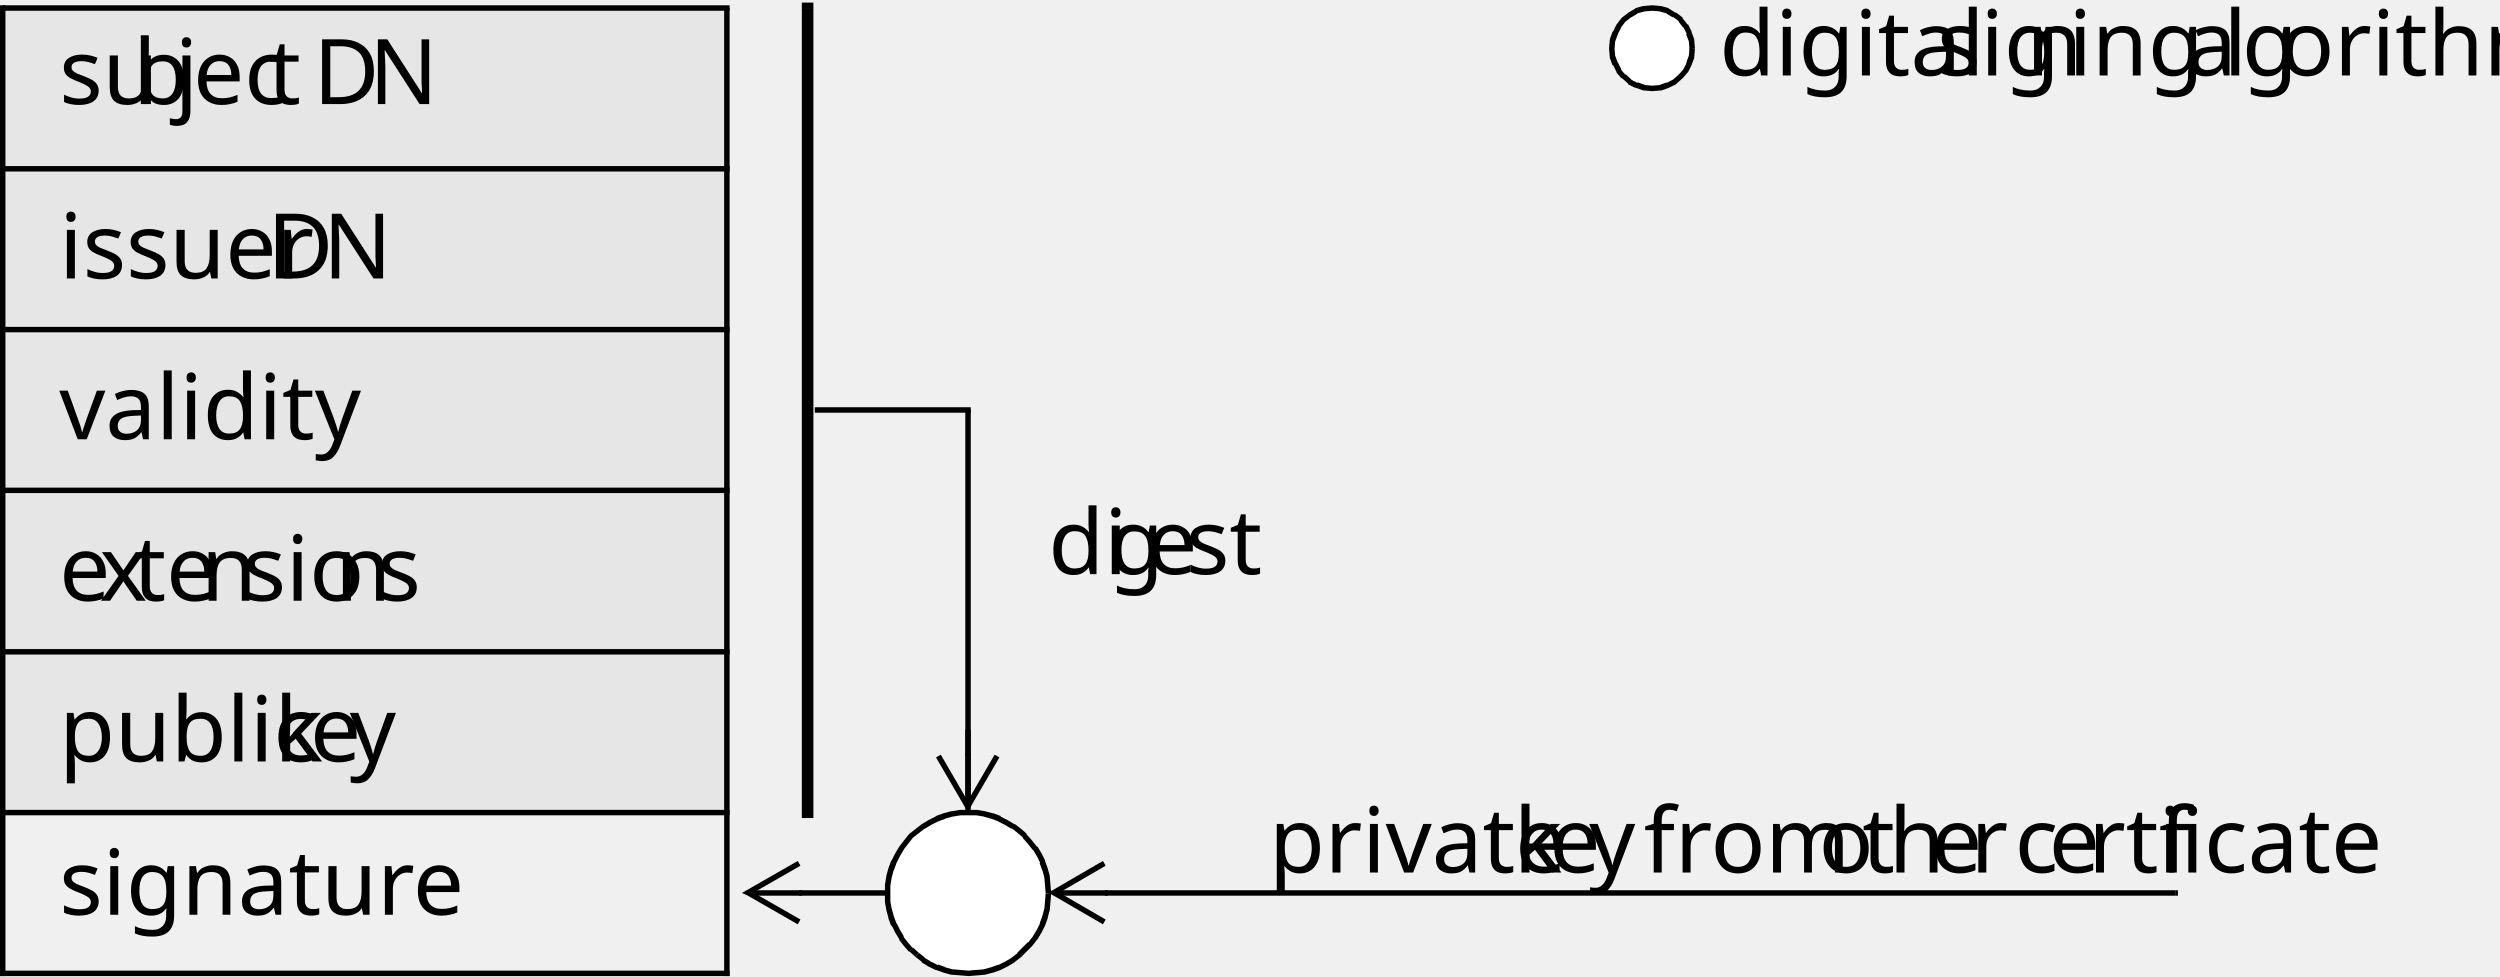
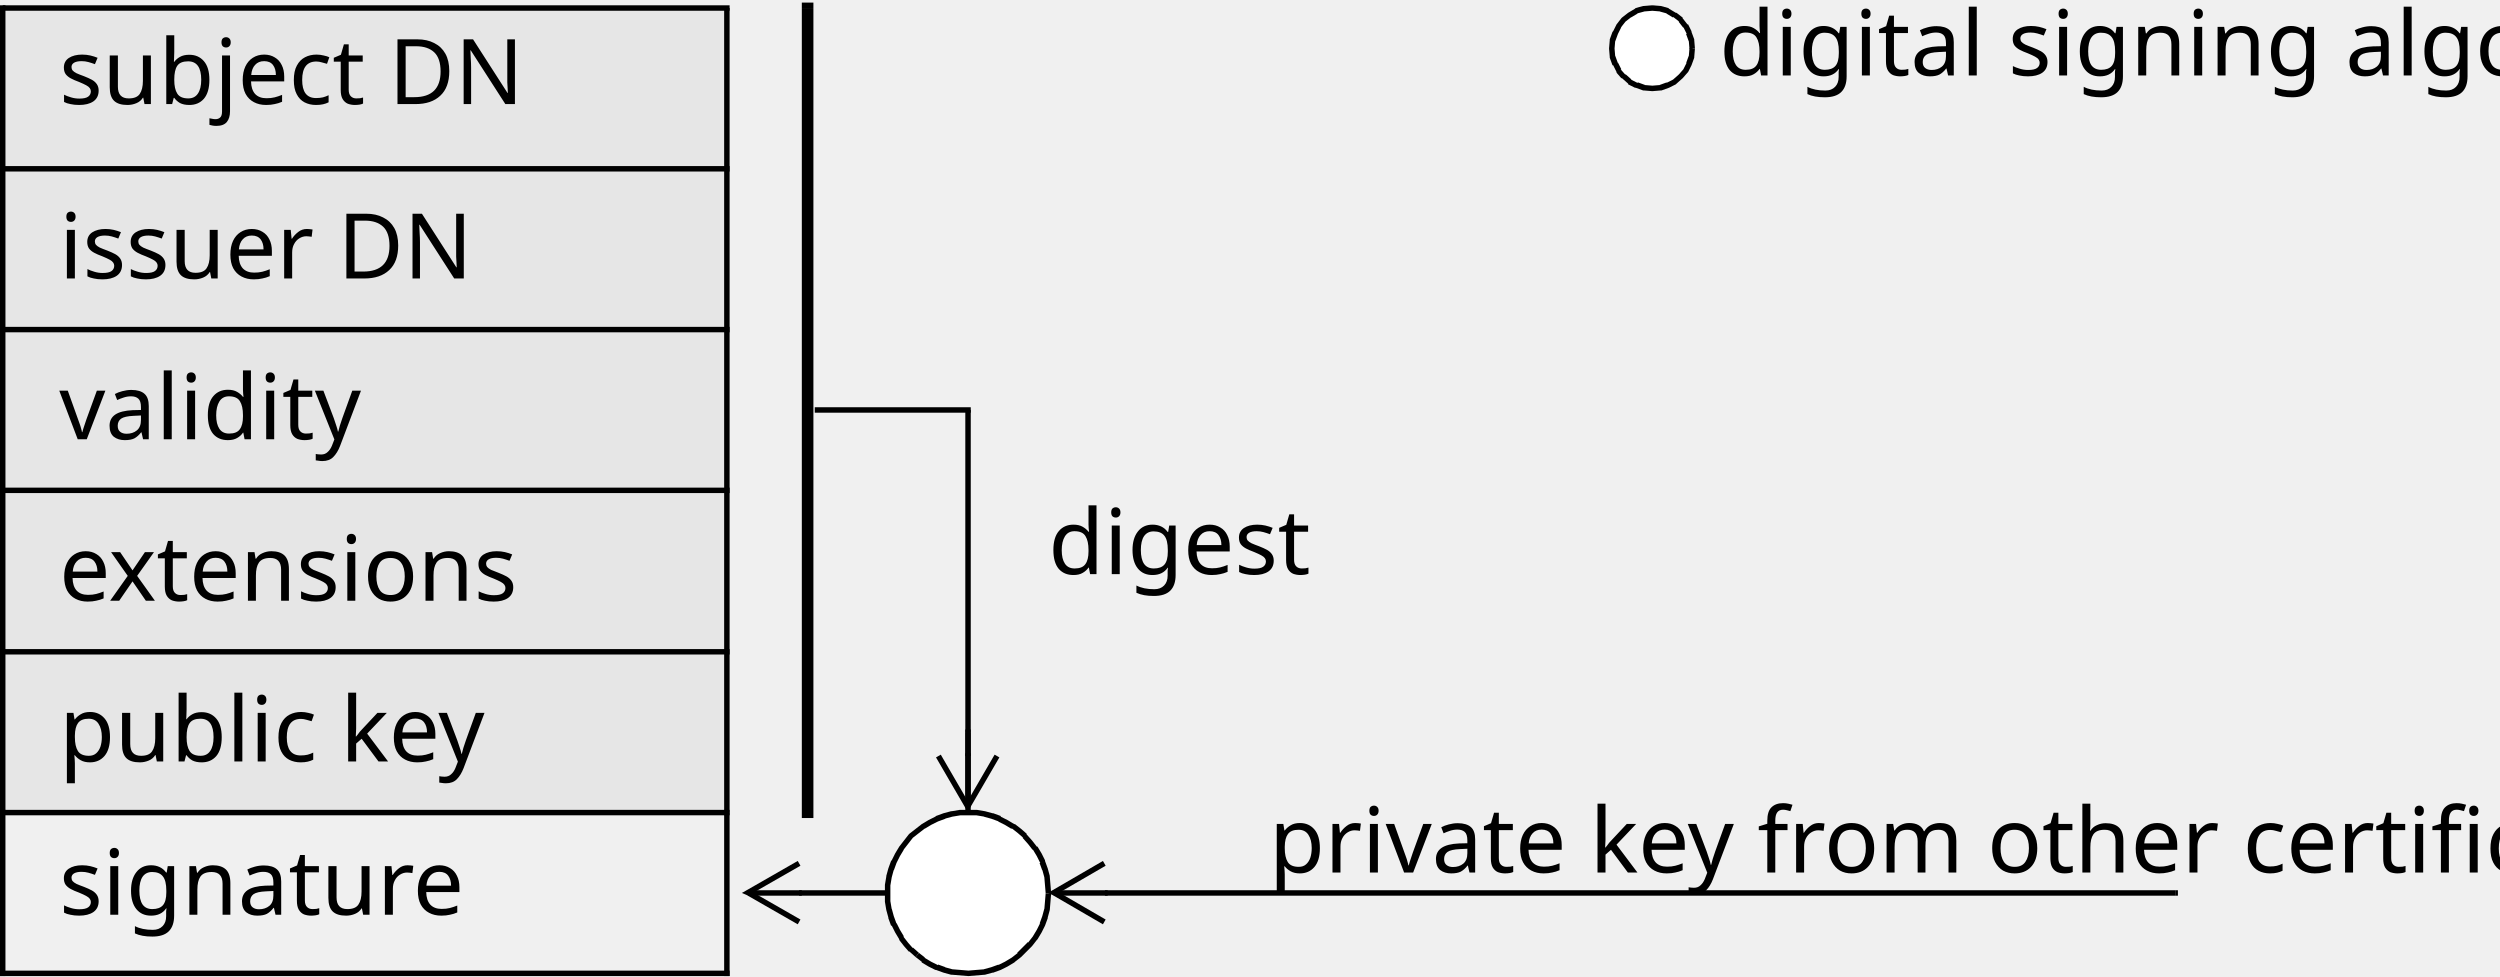
- <svg xmlns="http://www.w3.org/2000/svg" version="1.1" id="Layer_1" x="0px" y="0px" width="220.187px" height="85.968px" viewBox="0 0 220.187 85.968" style="enable-background:new 0 0 220.187 85.968;" xml:space="preserve">
-   <rect x="0.24" y="0.708" style="fill:#E6E6E6;" width="63.78" height="70.86" />
+ <svg xmlns="http://www.w3.org/2000/svg" version="1.1" id="Layer_1" x="0px" y="0px" width="220.188px" height="85.968px" viewBox="0 0 220.188 85.968" enable-background="new 0 0 220.188 85.968" xml:space="preserve">
+   <rect x="0.24" y="0.708" fill="#E6E6E6" width="63.78" height="70.86" />
  <rect x="0.24" y="0.467" width="64.02" height="0.48" />
  <rect x="63.78" y="0.708" width="0.479" height="71.1" />
-   <rect y="71.328" width="64.02" height="0.48" />
-   <rect y="0.467" width="0.48" height="71.1" />
-   <text transform="matrix(1 0 0 1 111.7803 76.8477)">
-     <tspan x="0" y="0" style="font-family:'ProductusBook'; font-size:7.98;">private</tspan>
-     <tspan x="19.934" y="0" style="font-family:'ProductusBook'; font-size:7.98;"> </tspan>
-     <tspan x="21.554" y="0" style="font-family:'ProductusBook'; font-size:7.98;">k</tspan>
-     <tspan x="24.682" y="0" style="font-family:'ProductusBook'; font-size:7.98;">e</tspan>
-     <tspan x="28.169" y="0" style="font-family:'ProductusBook'; font-size:7.98;">y</tspan>
-     <tspan x="31.385" y="0" style="font-family:'ProductusBook'; font-size:7.98;"> </tspan>
-     <tspan x="32.997" y="0" style="font-family:'ProductusBook'; font-size:7.98;">from</tspan>
-     <tspan x="46.834" y="0" style="font-family:'ProductusBook'; font-size:7.98;"> </tspan>
-     <tspan x="48.398" y="0" style="font-family:'ProductusBook'; font-size:7.98;">o</tspan>
-     <tspan x="52.236" y="0" style="font-family:'ProductusBook'; font-size:7.98;">t</tspan>
-     <tspan x="54.582" y="0" style="font-family:'ProductusBook'; font-size:7.98;">h</tspan>
-     <tspan x="58.301" y="0" style="font-family:'ProductusBook'; font-size:7.98;">e</tspan>
-     <tspan x="61.788" y="0" style="font-family:'ProductusBook'; font-size:7.98;">r</tspan>
-     <tspan x="64.055" y="0" style="font-family:'ProductusBook'; font-size:7.98;"> </tspan>
-     <tspan x="65.666" y="0" style="font-family:'ProductusBook'; font-size:7.98;">c</tspan>
-     <tspan x="68.667" y="0" style="font-family:'ProductusBook'; font-size:7.98;">e</tspan>
-     <tspan x="72.154" y="0" style="font-family:'ProductusBook'; font-size:7.98;">rti</tspan>
-     <tspan x="78.362" y="0" style="font-family:'ProductusBook'; font-size:7.98;">f</tspan>
-     <tspan x="80.285" y="0" style="font-family:'ProductusBook'; font-size:7.98;">icate</tspan>
-   </text>
-   <rect y="42.948" width="0.24" height="0.48" />
-   <rect x="0.24" y="42.948" width="64.02" height="0.48" />
-   <rect y="14.627" width="0.24" height="0.48" />
+   <rect x="0" y="71.328" width="64.021" height="0.48" />
+   <rect x="0" y="0.467" width="0.48" height="71.1" />
+   <text transform="matrix(1 0 0 1 111.78 76.8472)" font-family="'ProductusBook'" font-size="7.98">private key from other certificate</text>
+   <rect x="0" y="42.948" width="0.24" height="0.479" />
+   <rect x="0.24" y="42.948" width="64.02" height="0.479" />
+   <rect x="0" y="14.627" width="0.24" height="0.48" />
  <rect x="0.24" y="14.627" width="64.02" height="0.48" />
-   <text transform="matrix(1 0 0 1 5.2197 9.1675)">
-     <tspan x="0" y="0" style="font-family:'ProductusBook'; font-size:7.98;">su</tspan>
-     <tspan x="6.512" y="0" style="font-family:'ProductusBook'; font-size:7.98;">b</tspan>
-     <tspan x="10.174" y="0" style="font-family:'ProductusBook'; font-size:7.98;">j</tspan>
-     <tspan x="11.794" y="0" style="font-family:'ProductusBook'; font-size:7.98;">ec</tspan>
-     <tspan x="18.401" y="0" style="font-family:'ProductusBook'; font-size:7.98;">t</tspan>
-     <tspan x="20.748" y="0" style="font-family:'ProductusBook'; font-size:7.98;"> </tspan>
-     <tspan x="22.368" y="0" style="font-family:'ProductusBook'; font-size:7.98;">D</tspan>
-     <tspan x="27.283" y="0" style="font-family:'ProductusBook'; font-size:7.98;">N</tspan>
-   </text>
-   <text transform="matrix(1 0 0 1 5.2197 67.0674)">
-     <tspan x="0" y="0" style="font-family:'ProductusBook'; font-size:7.98;">public</tspan>
-     <tspan x="17.34" y="0" style="font-family:'ProductusBook'; font-size:7.98;"> </tspan>
-     <tspan x="18.96" y="0" style="font-family:'ProductusBook'; font-size:7.98;">k</tspan>
-     <tspan x="22.088" y="0" style="font-family:'ProductusBook'; font-size:7.98;">e</tspan>
-     <tspan x="25.576" y="0" style="font-family:'ProductusBook'; font-size:7.98;">y</tspan>
-   </text>
-   <rect y="57.167" width="0.24" height="0.48" />
-   <rect x="0.24" y="57.167" width="64.02" height="0.48" />
-   <text transform="matrix(1 0 0 1 5.2197 24.5278)">
-     <tspan x="0" y="0" style="font-family:'ProductusBook'; font-size:7.98;">issuer</tspan>
-     <tspan x="16.694" y="0" style="font-family:'ProductusBook'; font-size:7.98;"> </tspan>
-     <tspan x="18.306" y="0" style="font-family:'ProductusBook'; font-size:7.98;">D</tspan>
-     <tspan x="23.222" y="0" style="font-family:'ProductusBook'; font-size:7.98;">N</tspan>
-   </text>
-   <text transform="matrix(1 0 0 1 5.2197 80.5679)" style="font-family:'ProductusBook'; font-size:7.98;">signature</text>
-   <text transform="matrix(1 0 0 1 5.2197 52.9077)">
-     <tspan x="0" y="0" style="font-family:'ProductusBook'; font-size:7.98;">e</tspan>
-     <tspan x="3.535" y="0" style="font-family:'ProductusBook'; font-size:7.98;">x</tspan>
-     <tspan x="6.536" y="0" style="font-family:'ProductusBook'; font-size:7.98;">te</tspan>
-     <tspan x="12.48" y="0" style="font-family:'ProductusBook'; font-size:7.98;">n</tspan>
-     <tspan x="16.143" y="0" style="font-family:'ProductusBook'; font-size:7.98;">sio</tspan>
-     <tspan x="24.307" y="0" style="font-family:'ProductusBook'; font-size:7.98;">n</tspan>
-     <tspan x="28.018" y="0" style="font-family:'ProductusBook'; font-size:7.98;">s</tspan>
-   </text>
-   <rect y="28.788" width="0.24" height="0.48" />
+   <text transform="matrix(1 0 0 1 5.2195 9.1675)" font-family="'ProductusBook'" font-size="7.98">subject DN</text>
+   <text transform="matrix(1 0 0 1 5.2195 67.0669)" font-family="'ProductusBook'" font-size="7.98">public key</text>
+   <rect x="0" y="57.167" width="0.24" height="0.479" />
+   <rect x="0.24" y="57.167" width="64.02" height="0.479" />
+   <text transform="matrix(1 0 0 1 5.2195 24.5269)" font-family="'ProductusBook'" font-size="7.98">issuer DN</text>
+   <text transform="matrix(1 0 0 1 5.2195 80.5679)" font-family="'ProductusBook'" font-size="7.98">signature</text>
+   <text transform="matrix(1 0 0 1 5.2195 52.9077)" font-family="'ProductusBook'" font-size="7.98">extensions</text>
+   <rect x="0" y="28.788" width="0.24" height="0.48" />
  <rect x="0.24" y="28.788" width="64.02" height="0.48" />
-   <text transform="matrix(1 0 0 1 5.2197 38.6875)" style="font-family:'ProductusBook'; font-size:7.98;">validity</text>
+   <text transform="matrix(1 0 0 1 5.2195 38.687)" font-family="'ProductusBook'" font-size="7.98">validity</text>
  <rect x="65.88" y="78.408" width="4.74" height="0.48" />
  <polyline points="70.26,81.408 70.5,80.988 66,78.408 65.76,78.408 65.34,78.647 65.76,78.828 " />
  <polyline points="65.76,78.408 66,78.828 70.5,76.248 70.26,75.828 " />
  <rect x="71.76" y="35.868" width="13.74" height="0.48" />
-   <rect x="85.02" y="36.107" width="0.48" height="42.78" />
+   <rect x="85.02" y="36.107" width="0.479" height="42.779" />
  <rect x="70.38" y="78.408" width="14.88" height="0.48" />
-   <rect x="70.62" y="0.228" width="1.02" height="0.48" />
-   <rect x="70.62" y="0.708" width="1.02" height="71.34" />
-   <rect y="85.488" width="0.24" height="0.48" />
+   <rect x="70.62" y="0.228" width="1.021" height="0.48" />
+   <rect x="70.62" y="0.708" width="1.021" height="71.34" />
+   <rect x="0" y="85.488" width="0.24" height="0.48" />
  <rect x="0.24" y="85.488" width="64.02" height="0.48" />
  <rect x="92.82" y="78.408" width="4.739" height="0.48" />
  <polyline points="97.14,81.408 97.38,80.988 92.939,78.408 92.7,78.408 92.28,78.647 92.7,78.828 " />
  <polyline points="92.7,78.408 92.939,78.828 97.38,76.248 97.14,75.828 " />
  <rect x="191.58" y="78.408" width="0.24" height="0.48" />
  <rect x="97.32" y="78.408" width="94.26" height="0.48" />
-   <rect y="71.328" width="0.48" height="0.24" />
-   <rect y="71.567" width="0.48" height="14.4" />
+   <rect x="0" y="71.328" width="0.48" height="0.24" />
+   <rect x="0" y="71.567" width="0.48" height="14.399" />
  <rect x="63.78" y="71.328" width="0.479" height="0.24" />
-   <rect x="63.78" y="71.567" width="0.479" height="14.4" />
-   <text transform="matrix(1 0 0 1 92.3398 50.5679)">
-     <tspan x="0" y="0" style="font-family:'ProductusBook'; font-size:7.98;">di</tspan>
-     <tspan x="5.259" y="0" style="font-family:'ProductusBook'; font-size:7.98;">g</tspan>
-     <tspan x="8.626" y="0" style="font-family:'ProductusBook'; font-size:7.98;">e</tspan>
-     <tspan x="12.113" y="0" style="font-family:'ProductusBook'; font-size:7.98;">st</tspan>
-   </text>
-   <polyline style="fill-rule:evenodd;clip-rule:evenodd;fill:#FFFFFF;" points="92.34,78.647 92.22,77.208 92.04,76.547 91.8,75.888   91.5,75.288 91.14,74.688 90.72,74.147 90.24,73.607 89.76,73.188 89.22,72.768 88.62,72.408 88.02,72.107 87.359,71.868   86.7,71.688 85.979,71.567 84.54,71.567 83.82,71.688 83.16,71.868 82.5,72.107 81.899,72.408 81.3,72.768 80.22,73.607   79.38,74.688 79.02,75.288 78.72,75.888 78.479,76.547 78.3,77.208 78.18,77.928 78.18,79.368 78.3,80.087 78.479,80.748   78.72,81.408 79.02,82.007 79.38,82.607 79.8,83.147 80.22,83.627 80.76,84.107 81.3,84.527 81.899,84.888 82.5,85.188   83.16,85.428 83.82,85.607 85.26,85.728 86.7,85.607 87.359,85.428 88.02,85.188 88.62,84.888 89.22,84.527 89.76,84.107   90.72,83.147 91.14,82.607 91.5,82.007 91.8,81.408 92.04,80.748 92.22,80.087 92.34,78.647 " />
-   <polyline points="92.1,78.708 91.979,77.268 91.8,76.607 91.8,76.667 91.56,76.007 91.62,76.007 91.32,75.408 90.96,74.808   90.96,74.868 90.54,74.328 90.06,73.788 90.12,73.788 89.64,73.368 89.1,72.948 89.1,73.007 88.5,72.647 87.899,72.348   87.96,72.348 87.3,72.107 86.64,71.928 86.7,71.928 85.979,71.808 84.54,71.808 84.6,71.808 83.88,71.928 83.22,72.107   83.28,72.107 82.62,72.348 82.02,72.647 81.42,73.007 81.479,72.948 80.399,73.788 79.56,74.868 79.62,74.808 79.26,75.408   78.96,76.007 78.72,76.667 78.72,76.607 78.54,77.268 78.42,77.988 78.42,77.928 78.42,79.368 78.54,80.087 78.54,80.027   78.72,80.688 78.96,81.348 78.96,81.288 79.26,81.888 79.62,82.488 79.56,82.488 79.979,83.027 80.399,83.507 80.399,83.448   80.939,83.928 80.64,84.288 80.1,83.808 80.04,83.808 79.62,83.328 79.2,82.788 79.2,82.728 78.84,82.127 78.54,81.527   78.479,81.527 78.24,80.868 78.24,80.808 78.06,80.147 77.939,79.428 77.939,77.928 78.06,77.208 78.06,77.147 78.24,76.488   78.479,75.828 78.54,75.768 78.84,75.167 79.2,74.567 80.04,73.488 80.1,73.428 81.18,72.587 81.78,72.228 82.38,71.928   82.439,71.868 83.1,71.627 83.76,71.448 83.82,71.448 84.54,71.328 86.04,71.328 86.76,71.448 87.42,71.627 87.479,71.627   88.14,71.868 88.14,71.928 88.74,72.228 89.34,72.587 89.399,72.587 89.939,73.007 90.42,73.428 90.42,73.488 90.899,74.027   91.32,74.567 91.38,74.567 91.74,75.167 92.04,75.768 92.04,75.828 92.28,76.488 92.46,77.147 92.46,77.208 92.58,78.647 " />
-   <polyline points="80.939,83.928 81.479,84.348 81.42,84.348 82.02,84.708 82.62,85.007 82.62,84.948 83.28,85.188 83.22,85.188   83.88,85.368 84.6,85.428 85.32,85.488 85.26,85.488 85.979,85.428 86.7,85.368 86.64,85.368 87.3,85.188 87.96,84.948   87.899,85.007 88.5,84.708 89.1,84.348 89.64,83.928 89.58,83.928 90.54,82.967 90.54,83.027 90.96,82.488 91.32,81.888   91.62,81.288 91.56,81.348 91.8,80.688 91.979,80.027 91.979,80.087 92.1,78.647 92.1,78.708 92.58,78.647 92.58,78.708   92.46,80.147 92.28,80.808 92.28,80.868 92.04,81.527 91.74,82.127 91.38,82.728 91.32,82.788 90.899,83.328 89.939,84.288   89.399,84.708 89.34,84.768 88.74,85.127 88.14,85.428 87.479,85.667 87.42,85.667 86.76,85.848 85.32,85.967 85.26,85.967   83.82,85.848 83.76,85.848 83.1,85.667 82.439,85.428 82.38,85.428 81.78,85.127 81.18,84.768 81.18,84.708 80.64,84.288 " />
-   <rect x="85.02" y="66.348" width="0.48" height="4.68" />
-   <polyline points="88.02,66.708 87.6,66.467 85.02,70.908 85.02,71.147 85.26,71.567 85.439,71.147 " />
-   <polyline points="85.02,71.147 85.439,70.908 82.859,66.467 82.439,66.708 " />
-   <rect x="85.02" y="64.248" width="0.48" height="0.24" />
-   <rect x="85.02" y="64.488" width="0.48" height="2.1" />
-   <polyline style="fill-rule:evenodd;clip-rule:evenodd;fill:#FFFFFF;" points="149.04,4.248 148.979,3.527 148.74,2.868   148.439,2.268 148.02,1.728 147.479,1.308 146.88,0.948 146.22,0.768 145.5,0.708 144.78,0.768 144.12,0.948 143.52,1.308   142.979,1.728 142.56,2.268 142.26,2.868 142.02,3.527 141.96,4.248 142.02,4.967 142.26,5.627 142.56,6.228 142.979,6.708   143.52,7.188 144.12,7.488 144.78,7.728 145.5,7.788 146.22,7.728 146.88,7.488 147.479,7.188 148.02,6.708 148.439,6.228   148.74,5.627 148.979,4.967 149.04,4.248 " />
+   <rect x="63.78" y="71.567" width="0.479" height="14.399" />
+   <text transform="matrix(1 0 0 1 92.3396 50.5679)" font-family="'ProductusBook'" font-size="7.98">digest</text>
+   <polyline fill="#FFFFFF" points="92.34,78.647 92.22,77.208 92.04,76.546 91.8,75.888 91.5,75.289 91.14,74.688 90.72,74.147   90.24,73.607 89.76,73.188 89.22,72.768 88.62,72.408 88.02,72.107 87.359,71.869 86.7,71.688 85.979,71.567 84.54,71.567   83.82,71.688 83.16,71.869 82.5,72.107 81.899,72.408 81.3,72.768 80.22,73.607 79.38,74.688 79.02,75.289 78.72,75.888   78.479,76.546 78.3,77.208 78.18,77.927 78.18,79.369 78.3,80.087 78.479,80.748 78.72,81.408 79.02,82.007 79.38,82.607   79.8,83.147 80.22,83.626 80.76,84.107 81.3,84.527 81.899,84.888 82.5,85.188 83.16,85.427 83.82,85.607 85.26,85.728 86.7,85.607   87.359,85.427 88.02,85.188 88.62,84.888 89.22,84.527 89.76,84.107 90.72,83.147 91.14,82.607 91.5,82.007 91.8,81.408   92.04,80.748 92.22,80.087 92.34,78.647 " />
+   <polyline points="92.1,78.708 91.979,77.268 91.8,76.607 91.8,76.667 91.56,76.007 91.62,76.007 91.32,75.408 90.96,74.808   90.96,74.869 90.54,74.328 90.06,73.789 90.12,73.789 89.64,73.369 89.1,72.949 89.1,73.007 88.5,72.647 87.899,72.348   87.96,72.348 87.3,72.107 86.64,71.927 86.7,71.927 85.979,71.808 84.54,71.808 84.6,71.808 83.88,71.927 83.22,72.107   83.28,72.107 82.62,72.348 82.02,72.647 81.42,73.007 81.479,72.949 80.399,73.789 79.56,74.869 79.62,74.808 79.26,75.408   78.96,76.007 78.72,76.667 78.72,76.607 78.54,77.268 78.42,77.988 78.42,77.927 78.42,79.369 78.54,80.087 78.54,80.027   78.72,80.688 78.96,81.348 78.96,81.289 79.26,81.888 79.62,82.488 79.56,82.488 79.979,83.027 80.399,83.507 80.399,83.449   80.939,83.927 80.64,84.289 80.1,83.808 80.04,83.808 79.62,83.328 79.2,82.789 79.2,82.728 78.84,82.126 78.54,81.527   78.479,81.527 78.24,80.869 78.24,80.808 78.06,80.147 77.939,79.427 77.939,77.927 78.06,77.208 78.06,77.147 78.24,76.488   78.479,75.828 78.54,75.768 78.84,75.167 79.2,74.567 80.04,73.488 80.1,73.427 81.18,72.587 81.78,72.228 82.38,71.927   82.439,71.869 83.1,71.626 83.76,71.449 83.82,71.449 84.54,71.328 86.04,71.328 86.76,71.449 87.42,71.626 87.479,71.626   88.14,71.869 88.14,71.927 88.74,72.228 89.34,72.587 89.399,72.587 89.939,73.007 90.42,73.427 90.42,73.488 90.899,74.027   91.32,74.567 91.38,74.567 91.74,75.167 92.04,75.768 92.04,75.828 92.28,76.488 92.46,77.147 92.46,77.208 92.58,78.647 " />
+   <polyline points="80.939,83.927 81.479,84.348 81.42,84.348 82.02,84.708 82.62,85.007 82.62,84.949 83.28,85.188 83.22,85.188   83.88,85.369 84.6,85.427 85.32,85.488 85.26,85.488 85.979,85.427 86.7,85.369 86.64,85.369 87.3,85.188 87.96,84.949   87.899,85.007 88.5,84.708 89.1,84.348 89.64,83.927 89.58,83.927 90.54,82.966 90.54,83.027 90.96,82.488 91.32,81.888   91.62,81.289 91.56,81.348 91.8,80.688 91.979,80.027 91.979,80.087 92.1,78.647 92.1,78.708 92.58,78.647 92.58,78.708   92.46,80.147 92.28,80.808 92.28,80.869 92.04,81.527 91.74,82.126 91.38,82.728 91.32,82.789 90.899,83.328 89.939,84.289   89.399,84.708 89.34,84.768 88.74,85.126 88.14,85.427 87.479,85.667 87.42,85.667 86.76,85.848 85.32,85.966 85.26,85.966   83.82,85.848 83.76,85.848 83.1,85.667 82.439,85.427 82.38,85.427 81.78,85.126 81.18,84.768 81.18,84.708 80.64,84.289 " />
+   <rect x="85.02" y="66.348" width="0.479" height="4.68" />
+   <polyline points="88.02,66.708 87.6,66.466 85.02,70.908 85.02,71.147 85.26,71.567 85.439,71.147 " />
+   <polyline points="85.02,71.147 85.439,70.908 82.859,66.466 82.439,66.708 " />
+   <rect x="85.02" y="64.248" width="0.479" height="0.24" />
+   <rect x="85.02" y="64.488" width="0.479" height="2.1" />
+   <polyline fill="#FFFFFF" points="149.04,4.248 148.979,3.527 148.74,2.868 148.439,2.268 148.02,1.728 147.479,1.308 146.88,0.948   146.22,0.768 145.5,0.708 144.78,0.768 144.12,0.948 143.52,1.308 142.979,1.728 142.56,2.268 142.26,2.868 142.02,3.527   141.96,4.248 142.02,4.967 142.26,5.627 142.56,6.228 142.979,6.708 143.52,7.188 144.12,7.488 144.78,7.728 145.5,7.788   146.22,7.728 146.88,7.488 147.479,7.188 148.02,6.708 148.439,6.228 148.74,5.627 148.979,4.967 149.04,4.248 " />
  <polyline points="148.8,4.308 148.74,3.587 148.74,3.647 148.5,2.988 148.56,2.988 148.26,2.388 148.26,2.448 147.84,1.908   147.899,1.908 147.359,1.488 147.359,1.547 146.76,1.188 146.82,1.188 146.16,1.007 146.22,1.007 145.5,0.948 145.56,0.948   144.84,1.007 144.18,1.188 144.24,1.188 143.64,1.547 143.7,1.488 143.16,1.908 142.74,2.448 142.8,2.388 142.5,2.988 142.26,3.647   142.26,3.587 142.2,4.308 142.2,4.248 142.26,4.967 142.26,4.908 142.5,5.567 142.5,5.507 142.8,6.107 142.74,6.107 143.16,6.587   143.16,6.527 143.7,7.007 143.64,7.007 144.24,7.308 144.24,7.248 144.899,7.488 144.84,7.488 145.56,7.547 145.5,7.547   146.22,7.488 146.16,7.488 146.82,7.248 146.76,7.308 147.359,7.007 147.899,6.527 147.84,6.587 148.26,6.107 148.56,5.507   148.5,5.567 148.74,4.908 148.74,4.967 148.8,4.248 149.28,4.308 149.22,5.027 149.22,5.087 148.979,5.748 148.68,6.348   148.62,6.408 148.2,6.888 147.66,7.368 147.6,7.428 147,7.728 146.34,7.967 146.28,7.967 145.56,8.027 145.5,8.027 144.78,7.967   144.72,7.967 144.06,7.728 144,7.728 143.399,7.428 143.399,7.368 142.859,6.888 142.8,6.888 142.38,6.408 142.38,6.348   142.08,5.748 142.02,5.748 141.78,5.087 141.78,5.027 141.72,4.308 141.72,4.248 141.78,3.527 141.78,3.467 142.02,2.808   142.08,2.748 142.38,2.147 142.8,1.607 142.859,1.547 143.399,1.127 144,0.768 144.06,0.708 144.72,0.527 144.78,0.527 145.5,0.467   145.56,0.467 146.28,0.527 146.939,0.708 147,0.768 147.6,1.127 147.66,1.127 148.2,1.547 148.2,1.607 148.62,2.147 148.68,2.147   148.979,2.748 148.979,2.808 149.22,3.467 149.22,3.527 149.28,4.248 " />
  <polyline points="148.8,4.248 148.8,4.308 149.28,4.248 149.28,4.308 " />
-   <text transform="matrix(1 0 0 1 151.4395 6.6475)">
-     <tspan x="0" y="0" style="font-family:'ProductusBook'; font-size:7.98;">digital</tspan>
-     <tspan x="17.556" y="0" style="font-family:'ProductusBook'; font-size:7.98;"> </tspan>
-     <tspan x="19.176" y="0" style="font-family:'ProductusBook'; font-size:7.98;">sig</tspan>
-     <tspan x="27.036" y="0" style="font-family:'ProductusBook'; font-size:7.98;">n</tspan>
-     <tspan x="30.755" y="0" style="font-family:'ProductusBook'; font-size:7.98;">ing</tspan>
-     <tspan x="39.477" y="0" style="font-family:'ProductusBook'; font-size:7.98;"> </tspan>
-     <tspan x="41.097" y="0" style="font-family:'ProductusBook'; font-size:7.98;">a</tspan>
-     <tspan x="44.408" y="0" style="font-family:'ProductusBook'; font-size:7.98;">l</tspan>
-     <tspan x="46.02" y="0" style="font-family:'ProductusBook'; font-size:7.98;">g</tspan>
-     <tspan x="49.323" y="0" style="font-family:'ProductusBook'; font-size:7.98;">orithm</tspan>
-   </text>
+   <text transform="matrix(1 0 0 1 151.4392 6.647)" font-family="'ProductusBook'" font-size="7.98">digital signing algorithm</text>
</svg>
